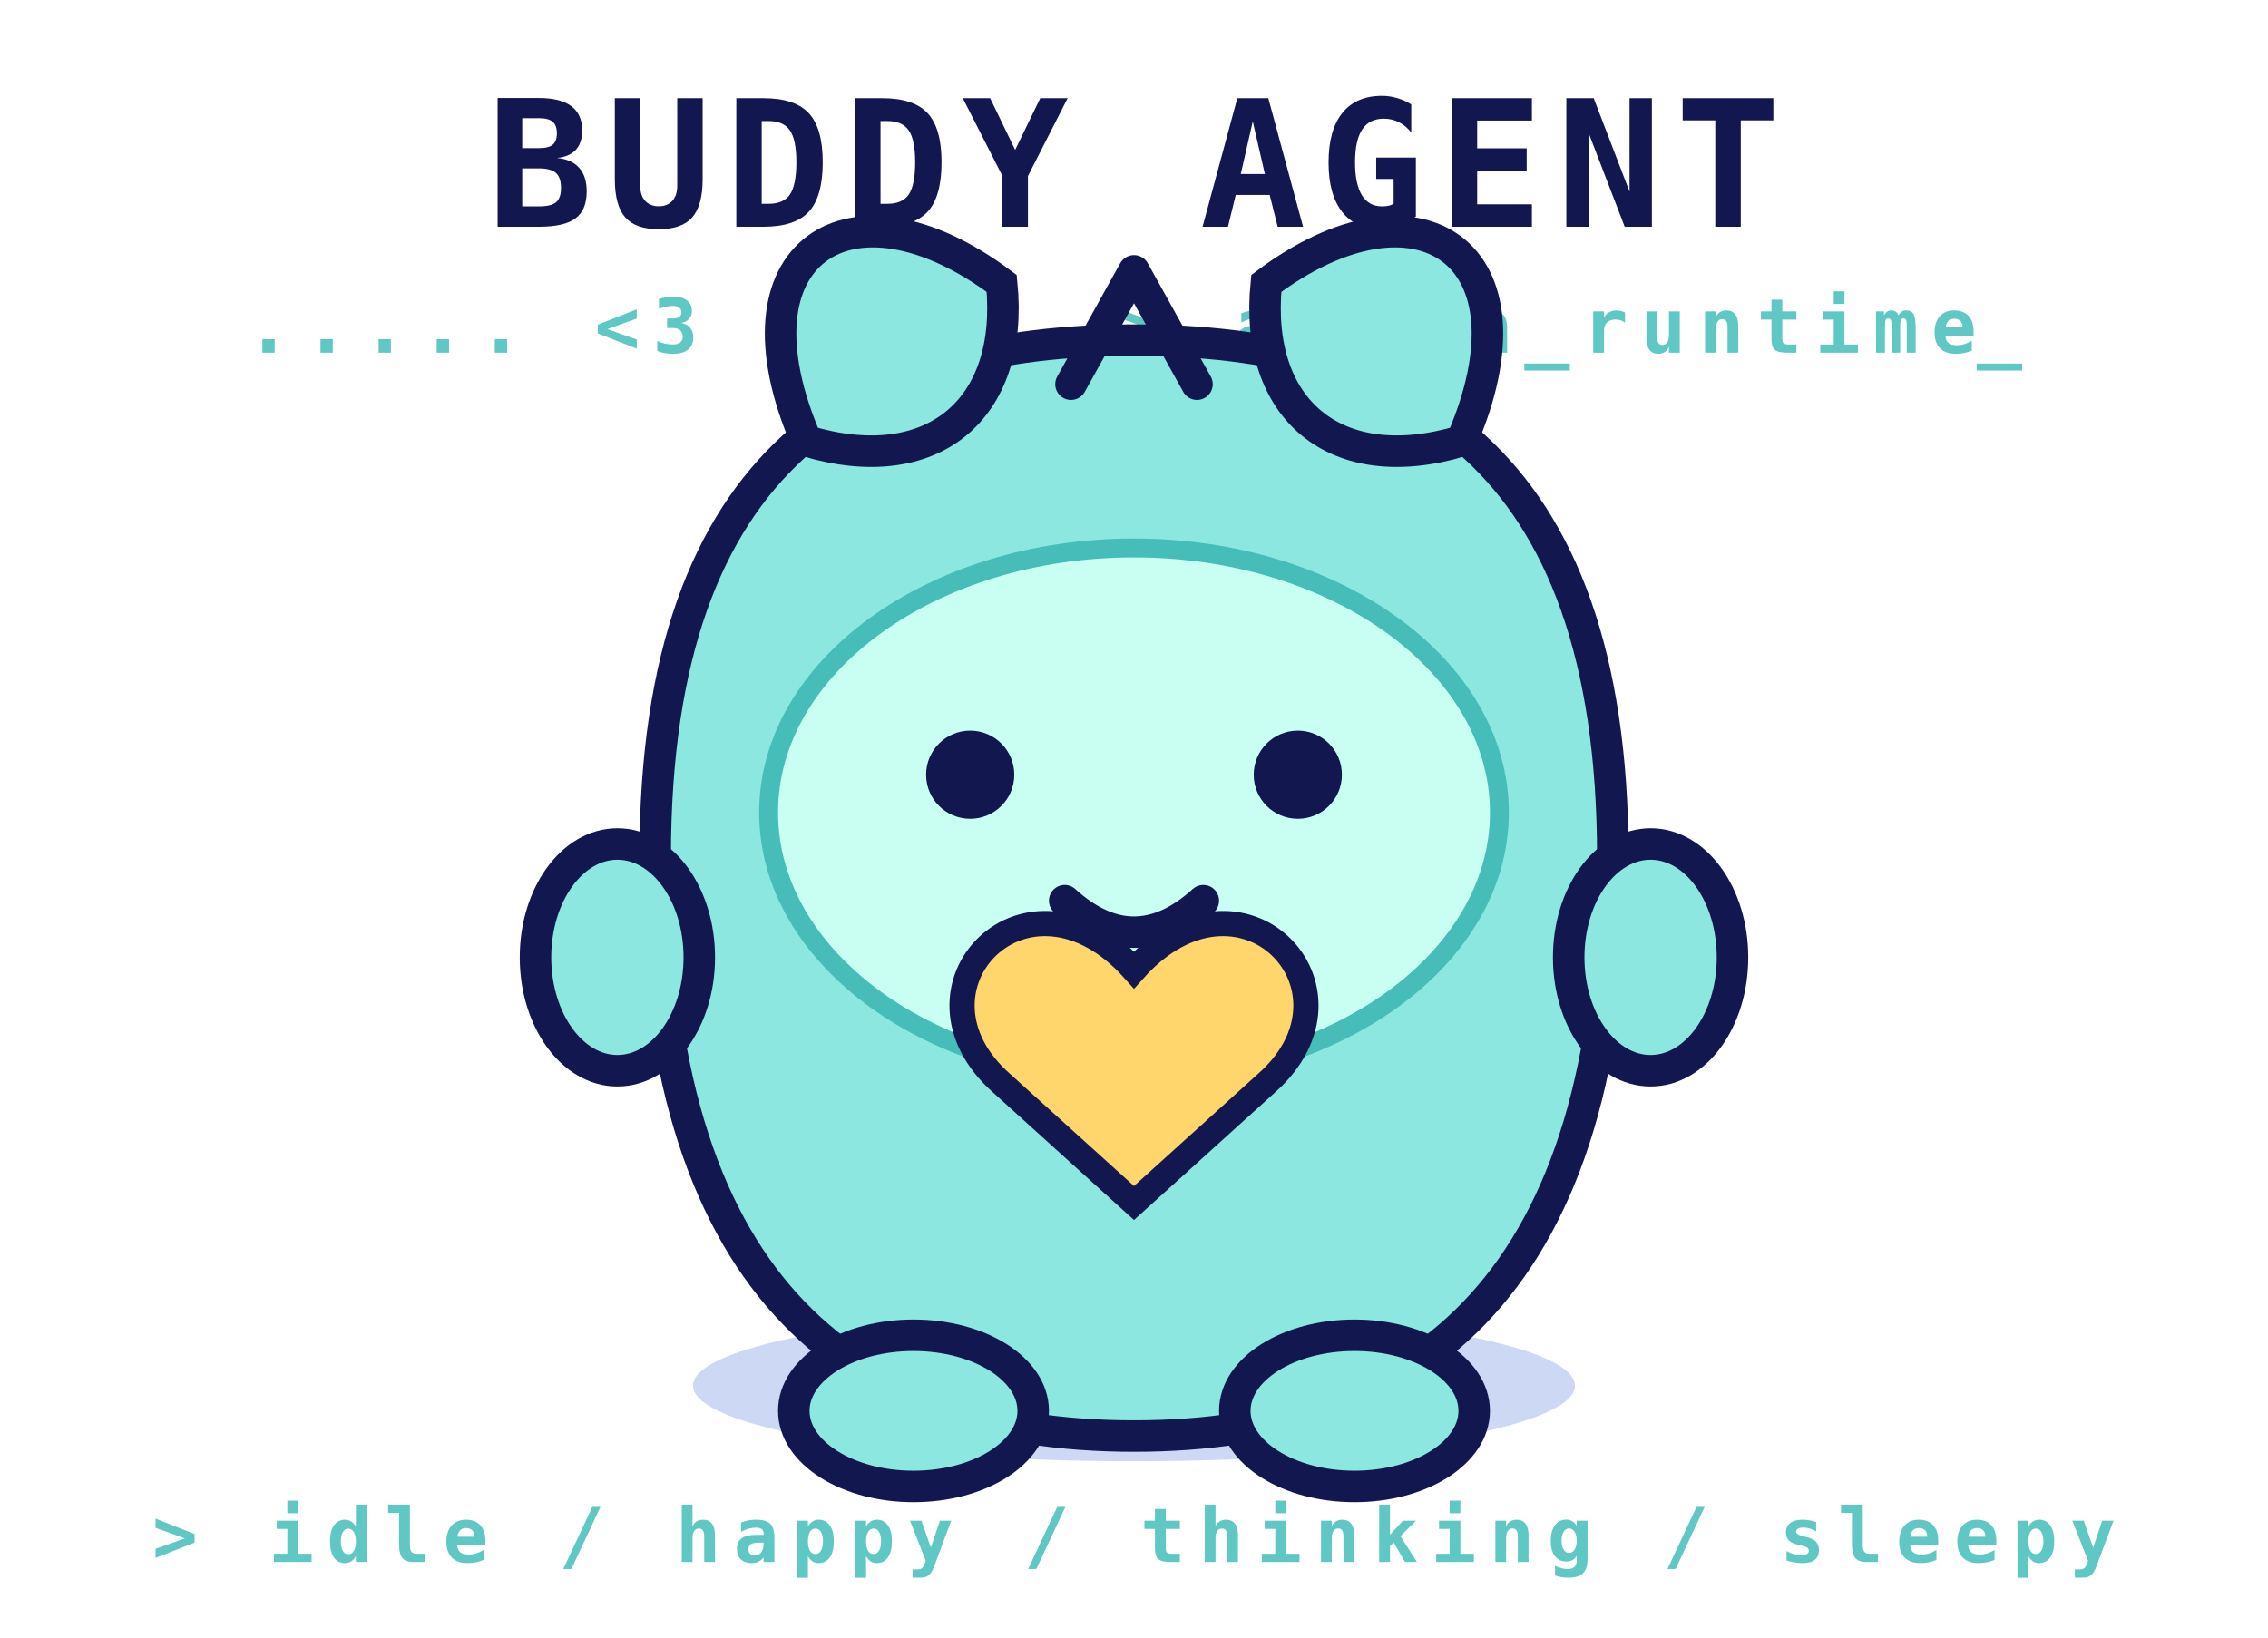
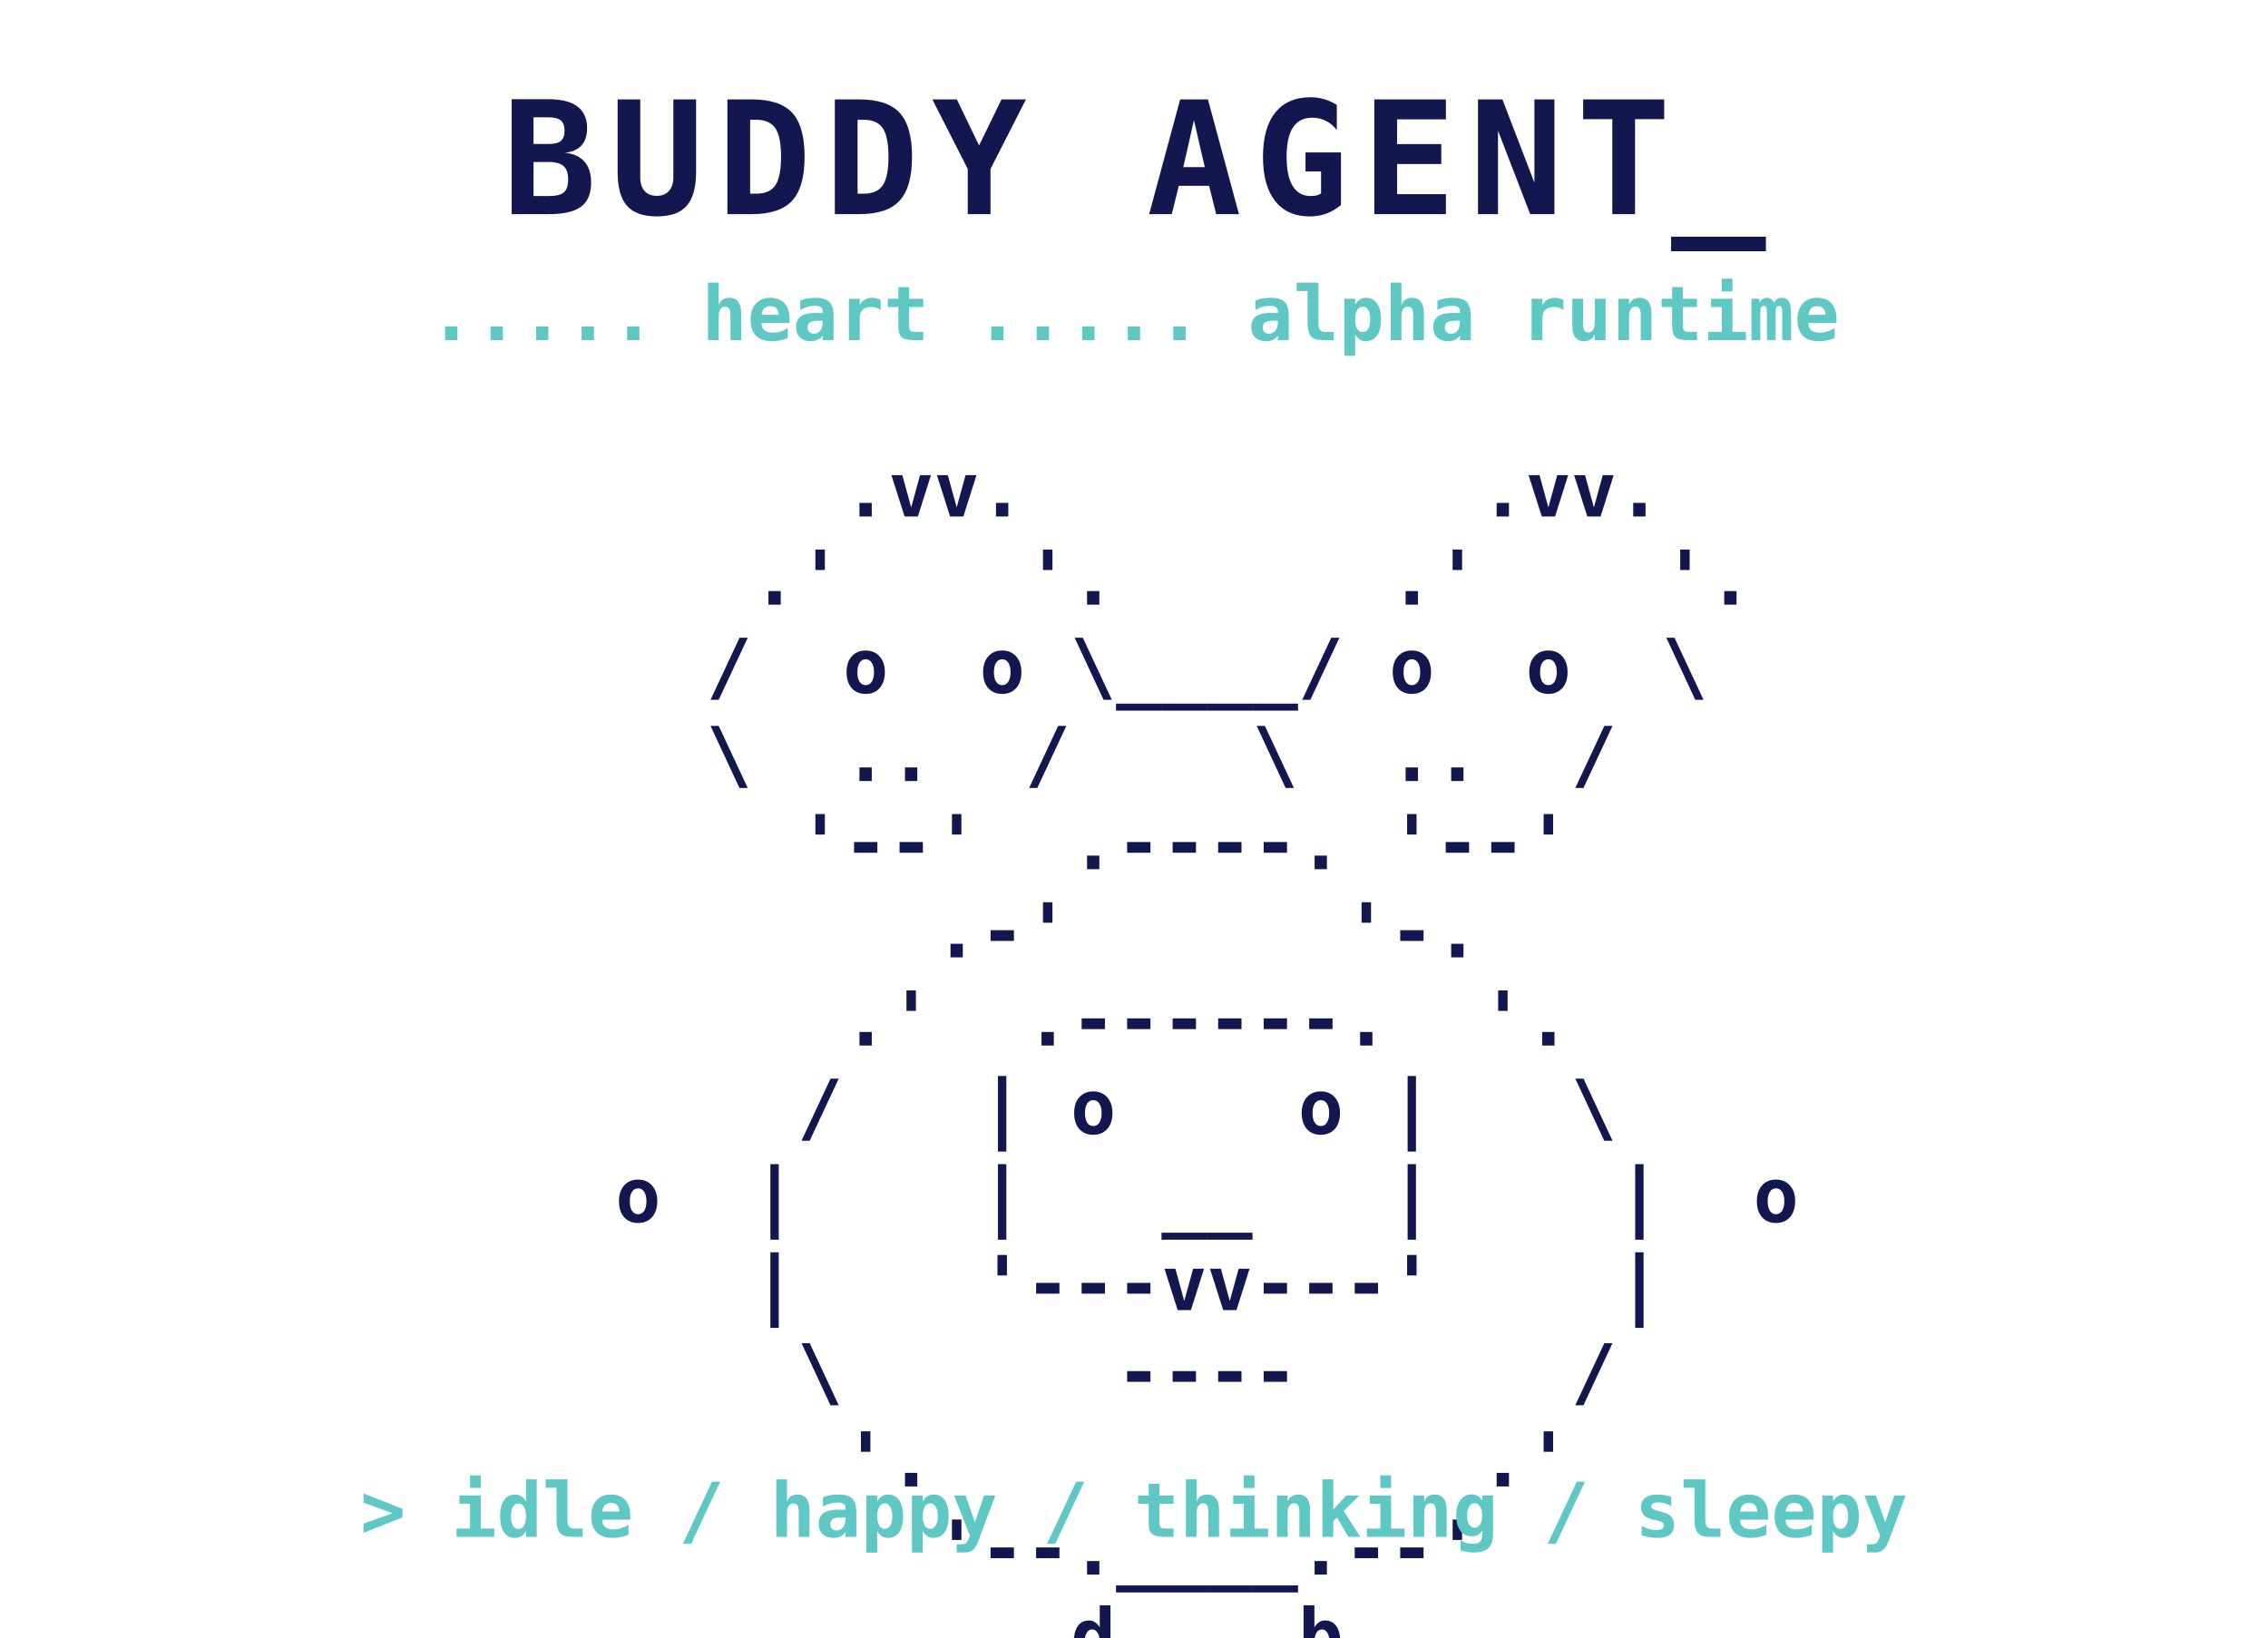
- <svg xmlns="http://www.w3.org/2000/svg" viewBox="0 0 360 260" role="img" aria-labelledby="title desc" style="background:transparent;image-rendering:pixelated">
+ <svg xmlns="http://www.w3.org/2000/svg" viewBox="0 0 360 260" role="img" aria-labelledby="title desc">
  <style>
- .t{font-family:ui-monospace,SFMono-Regular,Menlo,Consolas,monospace;font-weight:900;letter-spacing:2px}.title{font-size:28px;fill:#12184f}.sub{font-size:12px;fill:#5fc8c5}.line{stroke:#12184f;stroke-width:5;stroke-linecap:round;stroke-linejoin:round}.body{fill:#8be7df;stroke:#12184f;stroke-width:5}.face{fill:#c9fff2;stroke:#46bdb8;stroke-width:3}.heart{fill:#ffd66b;stroke:#12184f;stroke-width:4}.eye{fill:#12184f;animation:blink 4s steps(1,end) infinite}.bob{animation:bob 2s ease-in-out infinite}@media (prefers-color-scheme:dark){.title,.eye{fill:#bffff5}.line{stroke:#bffff5}.sub{fill:#7fe7df}}@keyframes blink{0%,88%,100%{opacity:1}89%,96%{opacity:0}}@keyframes bob{0%,100%{transform:translateY(0)}50%{transform:translateY(-4px)}}.cursor{animation:cursor 1s steps(1,end) infinite}@keyframes cursor{50%{opacity:0}}</style>
-   <text class="t title" x="180" y="36" text-anchor="middle">BUDDY AGENT</text>
-   <text class="t sub" x="180" y="56" text-anchor="middle">..... &lt;3 .....  &gt; alpha_runtime<tspan class="cursor">_</tspan>
+ .txt{font-family:ui-monospace,SFMono-Regular,Menlo,Consolas,monospace;font-weight:800}.head{font-size:25px;letter-spacing:2px;fill:#12184f;animation:glow 2s ease-in-out infinite}.sub{font-size:12px;fill:#5fc8c5}.art{font-size:12px;fill:#12184f;white-space:pre}.blink{animation:blink 1s steps(1,end) infinite}.bob{animation:bob 2.2s ease-in-out infinite}@media (prefers-color-scheme:dark){.head,.art{fill:#bffff5}.sub{fill:#7fe7df}}@keyframes glow{0%,100%{opacity:.82}50%{opacity:1}}@keyframes blink{50%{opacity:0}}@keyframes bob{0%,100%{transform:translateY(0)}50%{transform:translateY(-4px)}}
+ </style>
+   <text class="txt head" x="180" y="34" text-anchor="middle">BUDDY AGENT<tspan class="blink">_</tspan>
  </text>
+   <text class="txt sub" x="180" y="54" text-anchor="middle">..... heart .....  alpha runtime</text>
  <g class="bob">
-     <ellipse cx="180" cy="220" rx="70" ry="12" fill="#b8c7ef" opacity=".7" />
-     <path class="body" d="M104 136C104 72 137 54 180 54s76 18 76 82c0 67-30 92-76 92s-76-25-76-92z" />
-     <path class="body" d="M128 70c-13-30 7-43 31-25 2 20-11 31-31 25z" />
-     <path class="body" d="M232 70c13-30-7-43-31-25-2 20 11 31 31 25z" />
-     <path class="line" d="M170 61l10-18 10 18" fill="none" />
-     <ellipse class="face" cx="180" cy="129" rx="58" ry="42" />
-     <circle class="eye" cx="154" cy="123" r="7" />
-     <circle class="eye" cx="206" cy="123" r="7" />
-     <path class="line" d="M169 143q11 10 22 0" fill="none" />
-     <ellipse class="body" cx="98" cy="152" rx="13" ry="18" />
-     <ellipse class="body" cx="262" cy="152" rx="13" ry="18" />
-     <ellipse class="body" cx="145" cy="224" rx="19" ry="12" />
-     <ellipse class="body" cx="215" cy="224" rx="19" ry="12" />
-     <path class="heart" d="M180 191l-21-19c-17-15 4-37 21-18 17-19 38 3 21 18z" />
+     <text class="txt art" x="76" y="82" xml:space="preserve">
+       <tspan x="76">        .vv.          .vv.</tspan>
+       <tspan x="76" dy="14">      .'    '.      .'    '.</tspan>
+       <tspan x="76" dy="14">     /  o  o \____/ o  o  \</tspan>
+       <tspan x="76" dy="14">     \  ..  /    \  ..  /</tspan>
+       <tspan x="76" dy="14">       '--'  .----. '--'</tspan>
+       <tspan x="76" dy="14">          .-'      '-.</tspan>
+       <tspan x="76" dy="14">        .'  .------.  '.</tspan>
+       <tspan x="76" dy="14">       /   | o    o |   \</tspan>
+       <tspan x="76" dy="14">   o  |    |   __   |    |  o</tspan>
+       <tspan x="76" dy="14">      |    '---vv---'    |</tspan>
+       <tspan x="76" dy="14">       \      ----      /</tspan>
+       <tspan x="76" dy="14">        '.            .'</tspan>
+       <tspan x="76" dy="14">          '--.____.--'</tspan>
+       <tspan x="76" dy="14">             d    b</tspan>
+     </text>
  </g>
-   <text class="t sub" x="180" y="248" text-anchor="middle">&gt; idle / happy / thinking / sleepy</text>
+   <text class="txt sub" x="180" y="244" text-anchor="middle">&gt; idle / happy / thinking / sleepy</text>
</svg>
